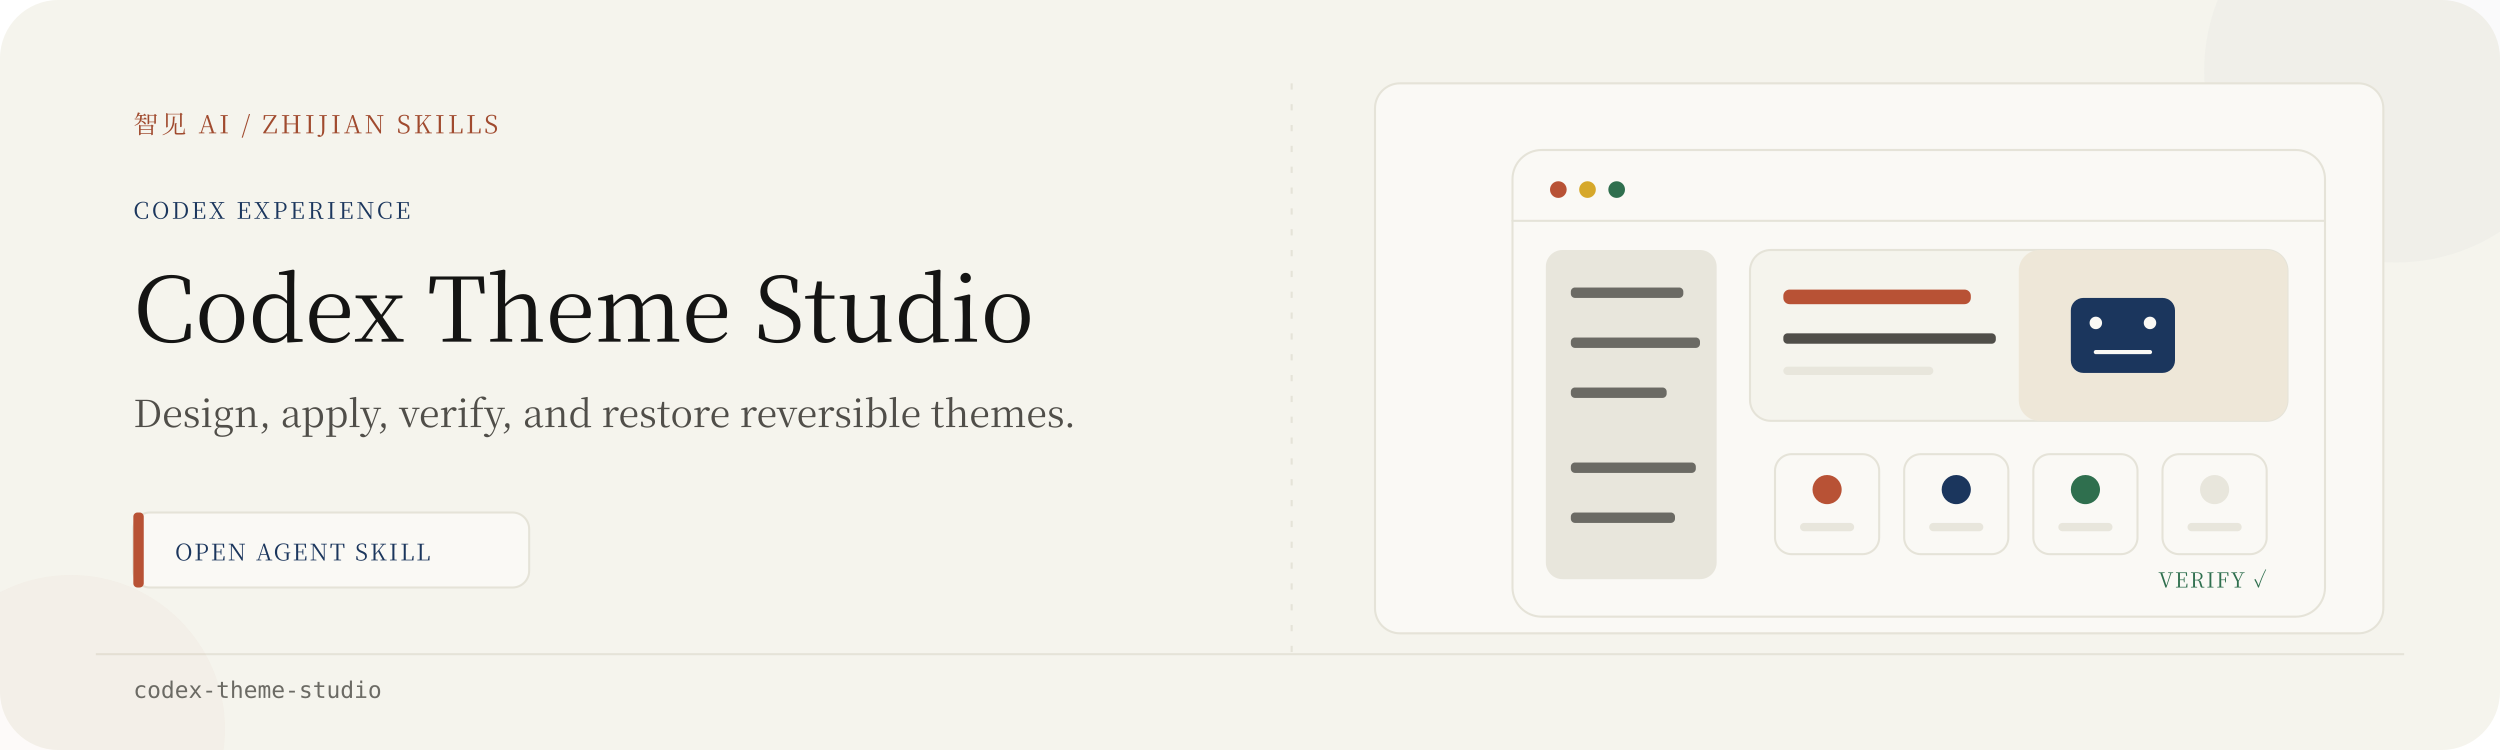
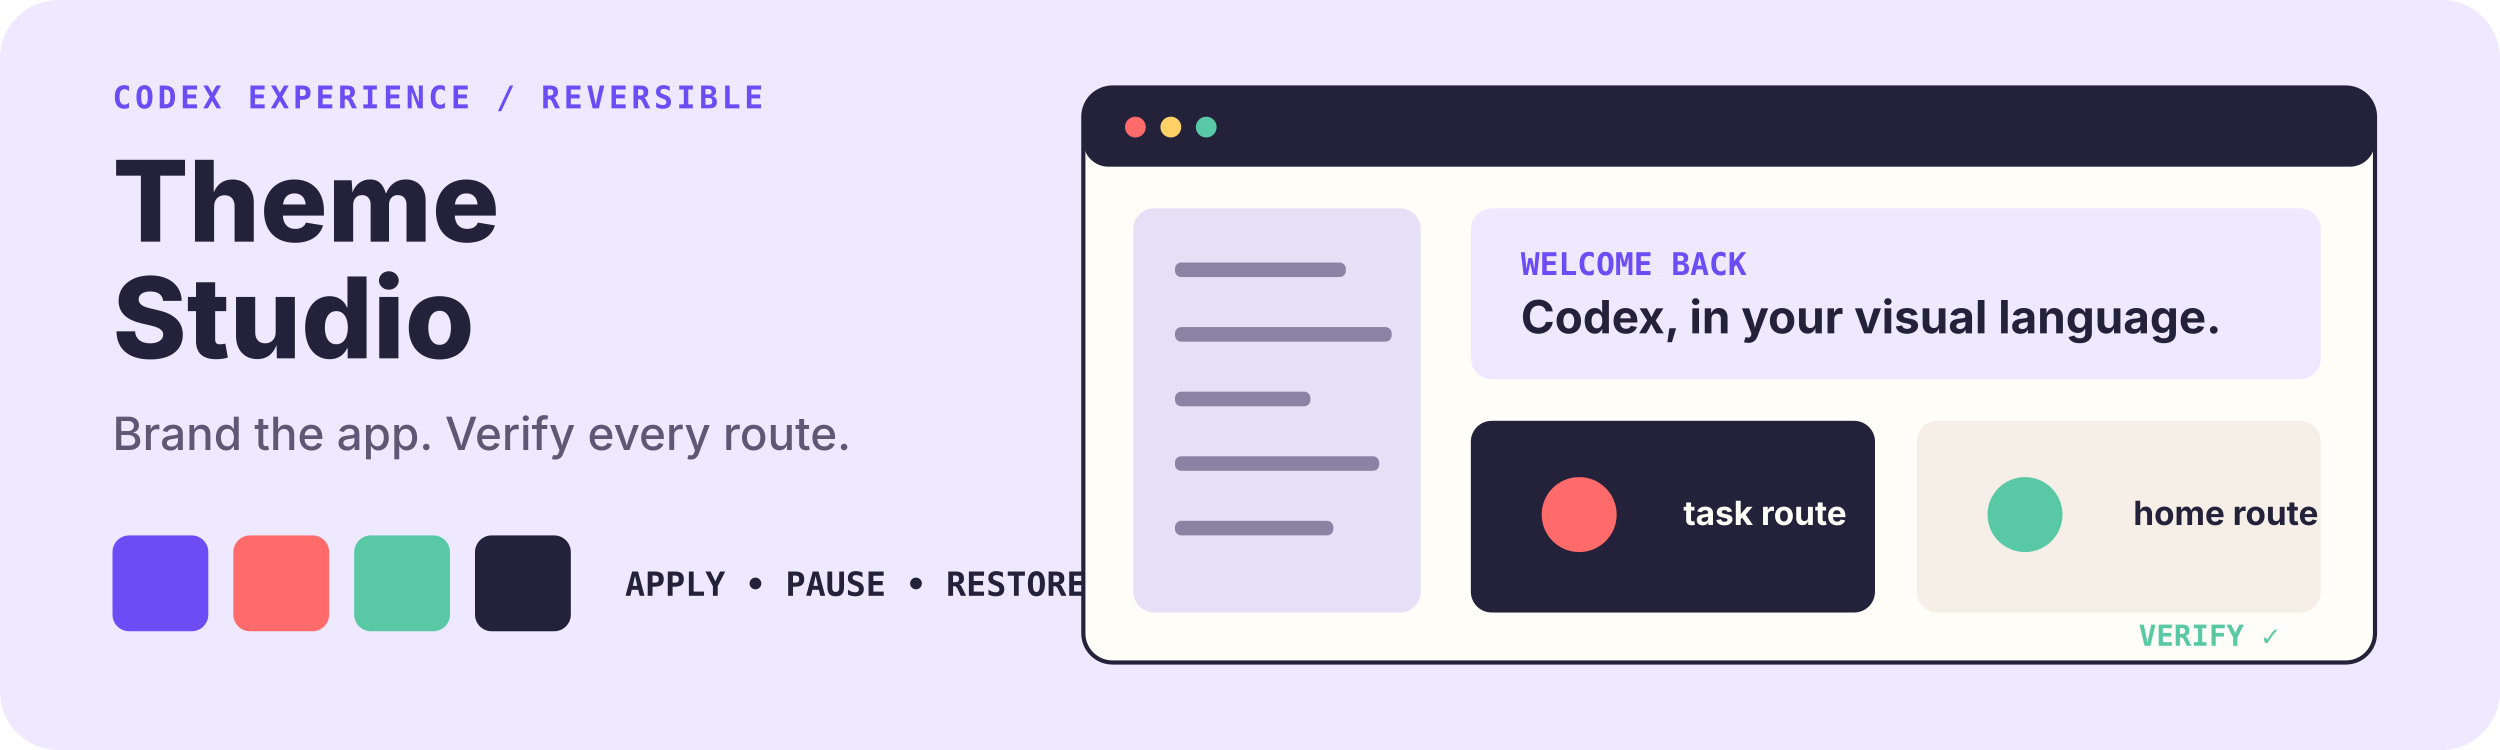
- <svg xmlns="http://www.w3.org/2000/svg" viewBox="0 0 1200 360" role="img" aria-labelledby="title desc">
-   <rect width="1200" height="360" rx="28" fill="#F5F4ED" />
-   <path d="M46 314 H1154" stroke="#E5E3D8" stroke-width="1" />
-   <path d="M620 40 V320" stroke="#E5E3D8" stroke-width="1" stroke-dasharray="3 7" />
-   <circle cx="1150" cy="34" r="92" fill="#1B365D" opacity="0.025" />
-   <circle cx="34" cy="350" r="74" fill="#B85235" opacity="0.035" />
-   <text x="64" y="64" fill="#A04A2E" font-family="'Source Han Serif SC VF','Source Han Serif SC','Noto Serif CJK SC','Songti SC',STSong,SimSun,Georgia,serif" font-size="12" font-weight="500" letter-spacing="1.4">智见 AI  /  ZHIJIAN SKILLS</text>
-   <text x="64" y="105" fill="#1B365D" font-family="'Source Han Serif SC VF','Source Han Serif SC','Noto Serif CJK SC','Songti SC',STSong,SimSun,Georgia,serif" font-size="11" font-weight="500" letter-spacing="1.3">CODEX EXPERIENCE</text>
-   <text x="64" y="164" fill="#141413" font-family="'Source Han Serif SC VF','Source Han Serif SC','Noto Serif CJK SC','Songti SC',STSong,SimSun,Georgia,serif" font-size="43" font-weight="500">Codex Theme Studio</text>
-   <text x="64" y="205" fill="#504E49" font-family="'Source Han Serif SC VF','Source Han Serif SC','Noto Serif CJK SC','Songti SC',STSong,SimSun,Georgia,serif" font-size="18" font-weight="400">Design, apply, verify, and restore reversible themes.</text>
-   <rect x="64" y="246" width="190" height="36" rx="8" fill="#FAF9F5" stroke="#E5E3D8" stroke-width="1" />
-   <rect x="64" y="246" width="5" height="36" rx="2" fill="#B85235" stroke="none" stroke-width="1" />
-   <text x="84" y="269" fill="#1B365D" font-family="'Source Han Serif SC VF','Source Han Serif SC','Noto Serif CJK SC','Songti SC',STSong,SimSun,Georgia,serif" font-size="11" font-weight="500" letter-spacing="1">OPEN AGENT SKILL</text>
-   <text x="64" y="335" fill="#6B6A64" font-family="'SF Mono','JetBrains Mono',Menlo,Consolas,monospace" font-size="11" font-weight="400">codex-theme-studio</text>
-   <rect x="660" y="40" width="484" height="264" rx="12" fill="#FAF9F5" stroke="#E5E3D8" stroke-width="1" />
-   <rect x="726" y="72" width="390" height="224" rx="14" fill="#FAF9F5" stroke="#E5E3D8" stroke-width="1" />
-   <circle cx="748" cy="91" r="4" fill="#B85235" stroke="none" stroke-width="1" />
-   <circle cx="762" cy="91" r="4" fill="#D6A82A" stroke="none" stroke-width="1" />
-   <circle cx="776" cy="91" r="4" fill="#2F6F4E" stroke="none" stroke-width="1" />
-   <line x1="726" y1="106" x2="1116" y2="106" stroke="#E5E3D8" stroke-width="1" stroke-linecap="round" />
-   <rect x="742" y="120" width="82" height="158" rx="8" fill="#E8E6DC" stroke="none" stroke-width="1" />
-   <rect x="754" y="138" width="54" height="5" rx="2" fill="#6B6A64" stroke="none" stroke-width="1" />
-   <rect x="754" y="162" width="62" height="5" rx="2" fill="#6B6A64" stroke="none" stroke-width="1" />
-   <rect x="754" y="186" width="46" height="5" rx="2" fill="#6B6A64" stroke="none" stroke-width="1" />
-   <rect x="754" y="222" width="60" height="5" rx="2" fill="#6B6A64" stroke="none" stroke-width="1" />
-   <rect x="754" y="246" width="50" height="5" rx="2" fill="#6B6A64" stroke="none" stroke-width="1" />
-   <rect x="840" y="120" width="258" height="82" rx="10" fill="#F5F4ED" stroke="#E5E3D8" stroke-width="1" />
-   <rect x="969" y="120" width="129" height="82" rx="10" fill="#EEE7D8" stroke="none" stroke-width="1" />
-   <rect x="856" y="139" width="90" height="7" rx="3" fill="#B85235" stroke="none" stroke-width="1" />
-   <rect x="856" y="160" width="102" height="5" rx="2" fill="#504E49" stroke="none" stroke-width="1" />
-   <rect x="856" y="176" width="72" height="4" rx="2" fill="#E8E6DC" stroke="none" stroke-width="1" />
-   <rect x="994" y="143" width="50" height="36" rx="6" fill="#1B365D" stroke="none" stroke-width="1" />
-   <circle cx="1006" cy="155" r="3" fill="#FAF9F5" stroke="none" stroke-width="1" />
-   <circle cx="1032" cy="155" r="3" fill="#FAF9F5" stroke="none" stroke-width="1" />
-   <line x1="1006" y1="169" x2="1032" y2="169" stroke="#FAF9F5" stroke-width="2" stroke-linecap="round" />
-   <rect x="852" y="218" width="50" height="48" rx="8" fill="#FAF9F5" stroke="#E5E3D8" stroke-width="1" />
-   <circle cx="877" cy="235" r="7" fill="#B85235" stroke="none" stroke-width="1" />
-   <rect x="864" y="251" width="26" height="4" rx="2" fill="#E8E6DC" stroke="none" stroke-width="1" />
-   <rect x="914" y="218" width="50" height="48" rx="8" fill="#FAF9F5" stroke="#E5E3D8" stroke-width="1" />
-   <circle cx="939" cy="235" r="7" fill="#1B365D" stroke="none" stroke-width="1" />
-   <rect x="926" y="251" width="26" height="4" rx="2" fill="#E8E6DC" stroke="none" stroke-width="1" />
-   <rect x="976" y="218" width="50" height="48" rx="8" fill="#FAF9F5" stroke="#E5E3D8" stroke-width="1" />
-   <circle cx="1001" cy="235" r="7" fill="#2F6F4E" stroke="none" stroke-width="1" />
-   <rect x="988" y="251" width="26" height="4" rx="2" fill="#E8E6DC" stroke="none" stroke-width="1" />
-   <rect x="1038" y="218" width="50" height="48" rx="8" fill="#FAF9F5" stroke="#E5E3D8" stroke-width="1" />
-   <circle cx="1063" cy="235" r="7" fill="#E8E6DC" stroke="none" stroke-width="1" />
-   <rect x="1050" y="251" width="26" height="4" rx="2" fill="#E8E6DC" stroke="none" stroke-width="1" />
-   <text x="1088" y="282" fill="#2F6F4E" font-family="'Source Han Serif SC VF','Source Han Serif SC','Noto Serif CJK SC','Songti SC',STSong,SimSun,Georgia,serif" font-size="10" font-weight="500" text-anchor="end" letter-spacing=".7">VERIFY ✓</text>
+ <svg xmlns="http://www.w3.org/2000/svg" viewBox="0 0 1200 360" role="img" aria-labelledby="title desc" data-composition="theme-artboards">
+   <rect width="1200" height="360" rx="28" fill="#EEE9FF" />
+   <g data-composition="theme-artboards">
+     <text x="54" y="52" fill="#6C4CF5" font-family="ui-monospace,'SFMono-Regular',Menlo,monospace" font-size="15" font-weight="750" letter-spacing="1.8">CODEX EXPERIENCE / REVERSIBLE</text>
+     <text x="54" y="116" fill="#24213A" font-family="-apple-system,BlinkMacSystemFont,'Segoe UI','PingFang SC',sans-serif" font-size="54" font-weight="760">Theme</text>
+     <text x="54" y="172" fill="#24213A" font-family="-apple-system,BlinkMacSystemFont,'Segoe UI','PingFang SC',sans-serif" font-size="54" font-weight="760">Studio</text>
+     <text x="54" y="216" fill="#5F5874" font-family="-apple-system,BlinkMacSystemFont,'Segoe UI','PingFang SC',sans-serif" font-size="22" font-weight="500">Brand the app. Verify every route.</text>
+     <rect x="54" y="257" width="46" height="46" rx="8" fill="#6C4CF5" stroke="none" stroke-width="1" />
+     <rect x="112" y="257" width="46" height="46" rx="8" fill="#FF6B6B" stroke="none" stroke-width="1" />
+     <rect x="170" y="257" width="46" height="46" rx="8" fill="#59C9A5" stroke="none" stroke-width="1" />
+     <rect x="228" y="257" width="46" height="46" rx="8" fill="#24213A" stroke="none" stroke-width="1" />
+     <text x="300" y="286" fill="#24213A" font-family="ui-monospace,'SFMono-Regular',Menlo,monospace" font-size="16" font-weight="700">APPLY  •  PAUSE  •  RESTORE</text>
+     <rect x="520" y="42" width="620" height="276" rx="14" fill="#FFFDF8" stroke="#24213A" stroke-width="2" />
+     <rect x="520" y="42" width="620" height="38" rx="12" fill="#24213A" stroke="none" stroke-width="1" />
+     <circle cx="545" cy="61" r="5" fill="#FF6B6B" stroke="none" stroke-width="1" />
+     <circle cx="562" cy="61" r="5" fill="#FFD166" stroke="none" stroke-width="1" />
+     <circle cx="579" cy="61" r="5" fill="#59C9A5" stroke="none" stroke-width="1" />
+     <rect x="544" y="100" width="138" height="194" rx="10" fill="#E6E0F6" stroke="none" stroke-width="1" />
+     <rect x="564" y="126" width="82" height="7" rx="3" fill="#8B83A3" stroke="none" stroke-width="1" />
+     <rect x="564" y="157" width="104" height="7" rx="3" fill="#8B83A3" stroke="none" stroke-width="1" />
+     <rect x="564" y="188" width="65" height="7" rx="3" fill="#8B83A3" stroke="none" stroke-width="1" />
+     <rect x="564" y="219" width="98" height="7" rx="3" fill="#8B83A3" stroke="none" stroke-width="1" />
+     <rect x="564" y="250" width="76" height="7" rx="3" fill="#8B83A3" stroke="none" stroke-width="1" />
+     <rect x="706" y="100" width="408" height="82" rx="10" fill="#EEE9FF" stroke="none" stroke-width="1" />
+     <text x="730" y="132" fill="#6C4CF5" font-family="ui-monospace,'SFMono-Regular',Menlo,monospace" font-size="15" font-weight="750">WELCOME BACK</text>
+     <text x="730" y="160" fill="#24213A" font-family="-apple-system,BlinkMacSystemFont,'Segoe UI','PingFang SC',sans-serif" font-size="22" font-weight="700">Codex, in your visual language.</text>
+     <rect x="706" y="202" width="194" height="92" rx="10" fill="#24213A" stroke="none" stroke-width="1" />
+     <rect x="920" y="202" width="194" height="92" rx="10" fill="#F6EFE7" stroke="none" stroke-width="1" />
+     <circle cx="758" cy="247" r="18" fill="#FF6B6B" stroke="none" stroke-width="1" />
+     <circle cx="972" cy="247" r="18" fill="#59C9A5" stroke="none" stroke-width="1" />
+     <text x="808" y="252" fill="#FFFDF8" font-family="-apple-system,BlinkMacSystemFont,'Segoe UI','PingFang SC',sans-serif" font-size="16" font-weight="650">task route</text>
+     <text x="1024" y="252" fill="#24213A" font-family="-apple-system,BlinkMacSystemFont,'Segoe UI','PingFang SC',sans-serif" font-size="16" font-weight="650">home route</text>
+     <text x="1094" y="310" fill="#59C9A5" font-family="ui-monospace,'SFMono-Regular',Menlo,monospace" font-size="14" font-weight="800" text-anchor="end">VERIFY ✓</text>
+   </g>
</svg>
